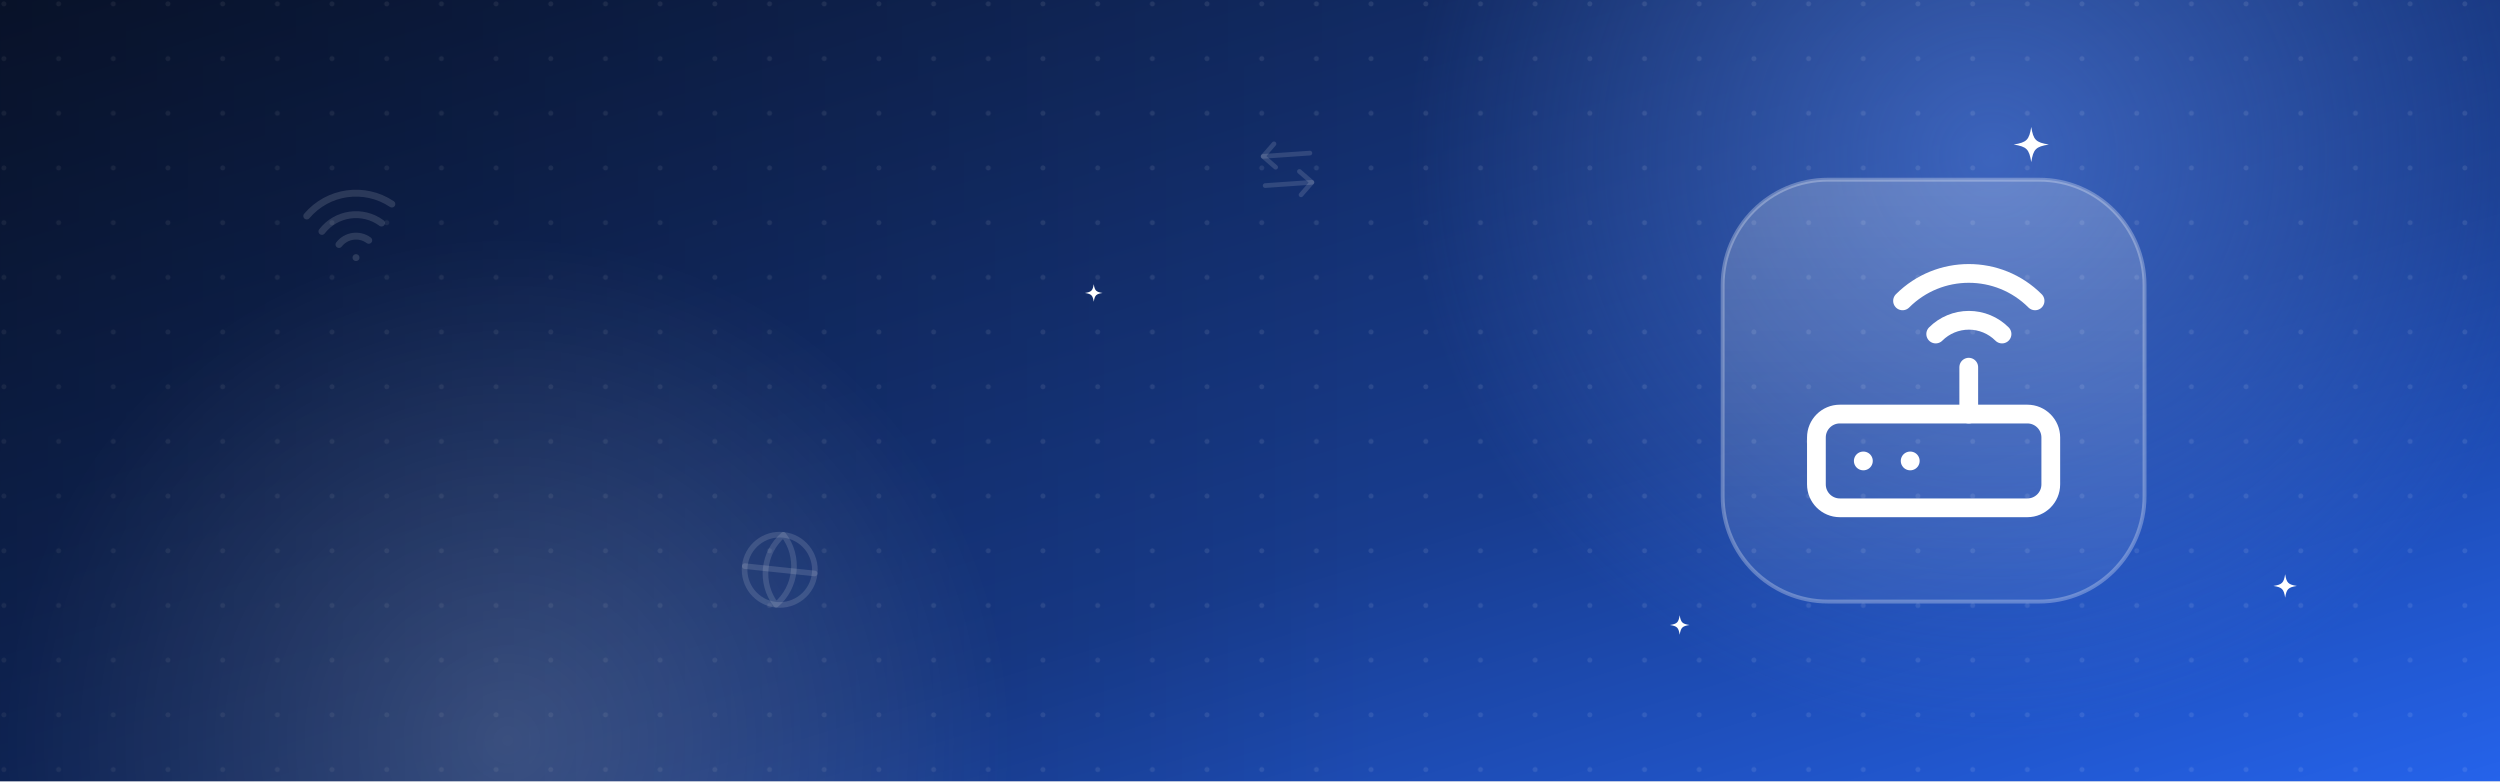
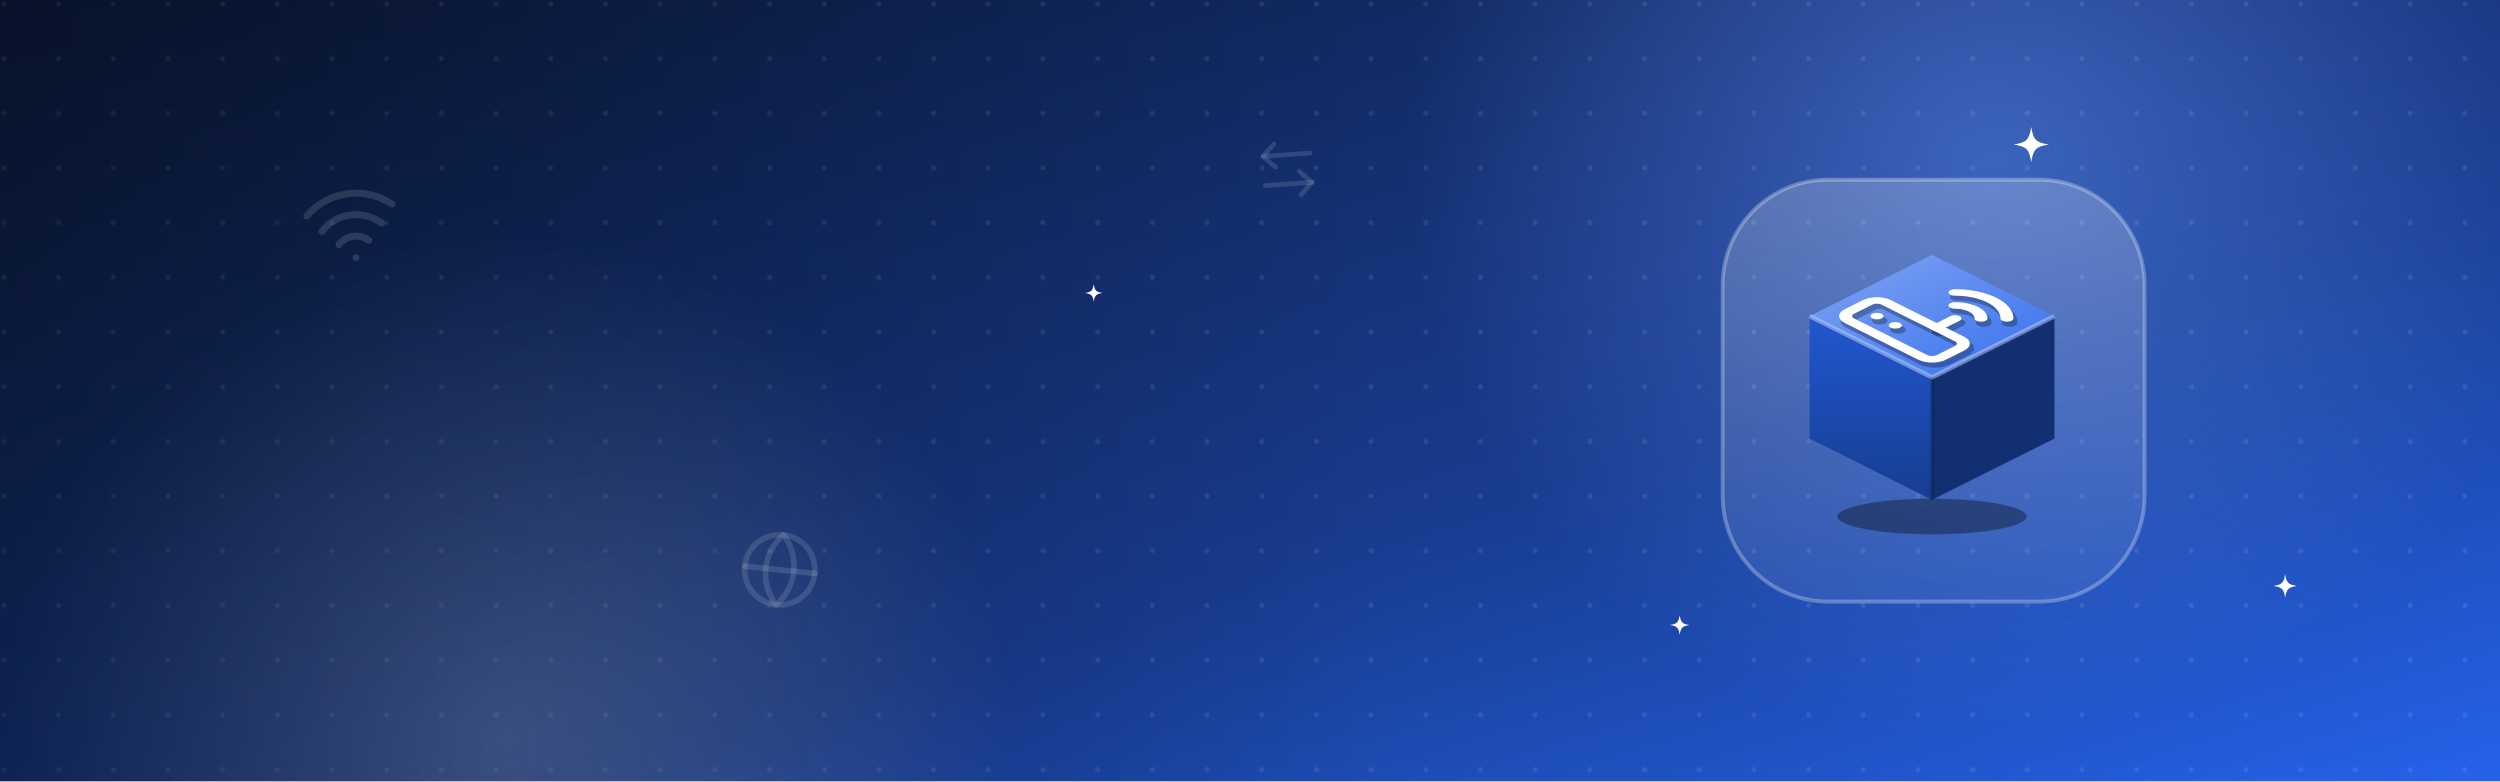
<svg xmlns="http://www.w3.org/2000/svg" viewBox="0 0 1280 400" role="img" aria-hidden="true">
  <defs>
    <linearGradient id="bg" x1="0" y1="0" x2="1" y2="1">
      <stop offset="0" stop-color="#0c1b3e" />
      <stop offset=".62" stop-color="#183c8e" />
      <stop offset="1" stop-color="#2563eb" />
    </linearGradient>
    <radialGradient id="o1">
      <stop offset="0" stop-color="#5c8af0" stop-opacity=".55" />
      <stop offset="1" stop-color="#5c8af0" stop-opacity="0" />
    </radialGradient>
    <radialGradient id="o2">
      <stop offset="0" stop-color="#ffffff" stop-opacity=".22" />
      <stop offset="1" stop-color="#ffffff" stop-opacity="0" />
    </radialGradient>
    <pattern id="dots" width="28" height="28" patternUnits="userSpaceOnUse">
      <circle cx="2" cy="2" r="1.3" fill="#ffffff" fill-opacity=".09" />
    </pattern>
    <linearGradient id="glass" x1="0" y1="0" x2="0" y2="1">
      <stop offset="0" stop-color="#ffffff" stop-opacity=".22" />
      <stop offset="1" stop-color="#ffffff" stop-opacity=".06" />
    </linearGradient>
    <linearGradient id="fade" x1="0" y1="0" x2="1" y2="0">
      <stop offset="0" stop-color="#000" stop-opacity=".35" />
      <stop offset=".55" stop-color="#000" stop-opacity="0" />
    </linearGradient>
+     <linearGradient id="bbt" x1="0" y1="0" x2="1" y2="1">
+       <stop offset="0" stop-color="#81a5f3" />
+       <stop offset="1" stop-color="#366fed" />
+     </linearGradient>
+     <linearGradient id="bbl" x1="0" y1="0" x2="0" y2="1">
+       <stop offset="0" stop-color="#2157cf" />
+       <stop offset="1" stop-color="#173d92" />
+     </linearGradient>
+     <linearGradient id="bbsh" x1="0" y1="0" x2="1" y2="0">
+       <stop offset="0" stop-color="#fff" stop-opacity="0" />
+       <stop offset=".5" stop-color="#fff" stop-opacity=".55" />
+       <stop offset="1" stop-color="#fff" stop-opacity="0" />
+     </linearGradient>
+     <clipPath id="bbc">
+       <path d="M32 10 L54 21 L32 32 L10 21 Z" />
+     </clipPath>
  </defs>
  <style>.b1,.b2,.f,.s,.k{transform-box:fill-box;transform-origin:50% 50%}
@keyframes b1{to{transform:translate(-90px,40px) scale(1.15)}}@keyframes b2{to{transform:translate(70px,-30px) scale(.9)}}
@keyframes f{0%,100%{transform:translateY(0)}50%{transform:translateY(-10px)}}
@keyframes s{0%,100%{opacity:.25;transform:scale(.5) rotate(0)}50%{opacity:.95;transform:scale(1) rotate(45deg)}}
@keyframes k{0%,100%{transform:translateY(0)}50%{transform:translateY(-6px)}}
.b1{animation:b1 16s ease-in-out infinite alternate}.b2{animation:b2 19s ease-in-out infinite alternate}
.f{animation:f 9s ease-in-out infinite}.f1{animation-duration:11s;animation-delay:-3s}.f2{animation-duration:13s;animation-delay:-6s}
.s{animation:s 3.4s ease-in-out infinite}.k{animation:k 6s ease-in-out infinite}
- @media (prefers-reduced-motion:reduce){.b1,.b2,.f,.s,.k{animation:none!important}}</style>
+ @media (prefers-reduced-motion:reduce){.b1,.b2,.f,.s,.k{animation:none!important}}.bbbob,.bbshadow{transform-box:fill-box;transform-origin:50% 50%}@keyframes bbb{0%,100%{transform:translateY(0)}50%{transform:translateY(-2.2px)}}@keyframes bbsd{0%,100%{transform:scaleX(1);opacity:.35}50%{transform:scaleX(.86);opacity:.22}}@keyframes bbs{0%,55%{transform:translateX(0)}100%{transform:translateX(78px)}}@keyframes bbg{0%,100%{opacity:.9}50%{opacity:1}}.bbbob{animation:bbb 4.2s ease-in-out infinite}.bbshadow{animation:bbsd 4.2s ease-in-out infinite}.bbshine{animation:bbs 5.5s ease-in-out infinite}.bbglow{animation:bbg 4.2s ease-in-out infinite}</style>
  <rect width="1280" height="400" fill="url(#bg)" />
  <circle class="b1" cx="1020" cy="80" r="300" fill="url(#o1)" />
  <circle class="b2" cx="260" cy="380" r="260" fill="url(#o2)" />
  <rect width="1280" height="400" fill="url(#dots)" />
  <rect width="1280" height="400" fill="url(#fade)" />
  <g transform="translate(150 92) rotate(-8) scale(2.2)">
    <g class="f f0" fill="none" stroke="#ffffff" stroke-opacity=".13" stroke-width="1.6" stroke-linecap="round" stroke-linejoin="round">
      <path d="M12 20h.01" />
      <path d="M2 8.82a15 15 0 0 1 20 0" />
      <path d="M5 12.859a10 10 0 0 1 14 0" />
      <path d="M8.5 16.429a5 5 0 0 1 7 0" />
    </g>
  </g>
  <g transform="translate(380 268) rotate(6) scale(1.8)">
    <g class="f f1" fill="none" stroke="#ffffff" stroke-opacity=".13" stroke-width="1.6" stroke-linecap="round" stroke-linejoin="round">
      <circle cx="12" cy="12" r="10" />
      <path d="M12 2a14.5 14.5 0 0 0 0 20 14.5 14.5 0 0 0 0-20" />
      <path d="M2 12h20" />
    </g>
  </g>
  <g transform="translate(640 70) rotate(-4) scale(1.5)">
    <g class="f f2" fill="none" stroke="#ffffff" stroke-opacity=".13" stroke-width="1.6" stroke-linecap="round" stroke-linejoin="round">
      <path d="M8 3 4 7l4 4" />
      <path d="M4 7h16" />
      <path d="m16 21 4-4-4-4" />
      <path d="M20 17H4" />
    </g>
  </g>
  <g class="k">
    <rect x="882" y="92" width="216" height="216" rx="54" fill="url(#glass)" stroke="#ffffff" stroke-opacity=".28" stroke-width="2" />
-     <g transform="translate(918 128) scale(6)" fill="none" stroke="#ffffff" stroke-width="1.6" stroke-linecap="round" stroke-linejoin="round">
-       <rect width="20" height="8" x="2" y="14" rx="2" />
-       <path d="M6.01 18H6" />
-       <path d="M10.01 18H10" />
-       <path d="M15 10v4" />
-       <path d="M17.84 7.17a4 4 0 0 0-5.66 0" />
-       <path d="M20.66 4.34a8 8 0 0 0-11.31 0" />
+     <g transform="translate(898 102) scale(2.85)">
+       <g class="bbbob">
+         <ellipse cx="32" cy="57" rx="17" ry="3.2" fill="#000" opacity=".35" class="bbshadow" />
+         <path d="M10 21 L32 32 V54 L10 43 Z" fill="url(#bbl)" />
+         <path d="M54 21 L32 32 V54 L54 43 Z" fill="#123071" />
+         <path d="M32 10 L54 21 L32 32 L10 21 Z" fill="url(#bbt)" />
+         <path d="M10 21 L32 32 L54 21" fill="none" stroke="#b3c8f8" stroke-opacity=".55" stroke-width=".8" stroke-linejoin="round" />
+         <path d="M32 32 V54" stroke="#000" stroke-opacity=".18" stroke-width=".8" />
+         <g clip-path="url(#bbc)">
+           <rect class="bbshine" x="-14" y="6" width="14" height="30" fill="url(#bbsh)" transform="skewX(-25)" />
+         </g>
+         <g transform="translate(.5 .8)">
+           <g transform="matrix(0.825 0.4125 -0.825 0.4125 32 11.100)" fill="none" stroke="#000" stroke-opacity=".28" stroke-width="2.4" stroke-linecap="round" stroke-linejoin="round">
+             <rect width="20" height="8" x="2" y="14" rx="2" />
+             <path d="M6.01 18H6" />
+             <path d="M10.01 18H10" />
+             <path d="M15 10v4" />
+             <path d="M17.84 7.17a4 4 0 0 0-5.66 0" />
+             <path d="M20.66 4.34a8 8 0 0 0-11.31 0" />
+           </g>
+         </g>
+         <g class="bbglow" transform="matrix(0.825 0.4125 -0.825 0.4125 32 11.100)" fill="none" stroke="#fff" stroke-width="2" stroke-linecap="round" stroke-linejoin="round">
+           <rect width="20" height="8" x="2" y="14" rx="2" />
+           <path d="M6.01 18H6" />
+           <path d="M10.01 18H10" />
+           <path d="M15 10v4" />
+           <path d="M17.84 7.17a4 4 0 0 0-5.66 0" />
+           <path d="M20.66 4.34a8 8 0 0 0-11.31 0" />
+         </g>
+       </g>
    </g>
  </g>
  <g transform="translate(1040 74) scale(0.9)">
    <path class="s" style="animation-delay:0s" d="M0 -10 C1.2 -2.6 2.6 -1.2 10 0 C2.6 1.2 1.2 2.6 0 10 C-1.2 2.6 -2.6 1.2 -10 0 C-2.6 -1.2 -1.2 -2.6 0 -10Z" fill="#ffffff" />
  </g>
  <g transform="translate(1170 300) scale(0.6)">
    <path class="s" style="animation-delay:1.1s" d="M0 -10 C1.2 -2.6 2.6 -1.2 10 0 C2.6 1.2 1.2 2.6 0 10 C-1.2 2.6 -2.6 1.2 -10 0 C-2.6 -1.2 -1.2 -2.6 0 -10Z" fill="#ffffff" />
  </g>
  <g transform="translate(860 320) scale(0.5)">
    <path class="s" style="animation-delay:2.2s" d="M0 -10 C1.2 -2.6 2.6 -1.2 10 0 C2.6 1.2 1.2 2.6 0 10 C-1.2 2.6 -2.6 1.2 -10 0 C-2.6 -1.2 -1.2 -2.6 0 -10Z" fill="#ffffff" />
  </g>
  <g transform="translate(560 150) scale(0.45)">
    <path class="s" style="animation-delay:0.6s" d="M0 -10 C1.2 -2.6 2.6 -1.2 10 0 C2.6 1.2 1.2 2.6 0 10 C-1.2 2.6 -2.6 1.2 -10 0 C-2.6 -1.2 -1.2 -2.6 0 -10Z" fill="#ffffff" />
  </g>
</svg>
